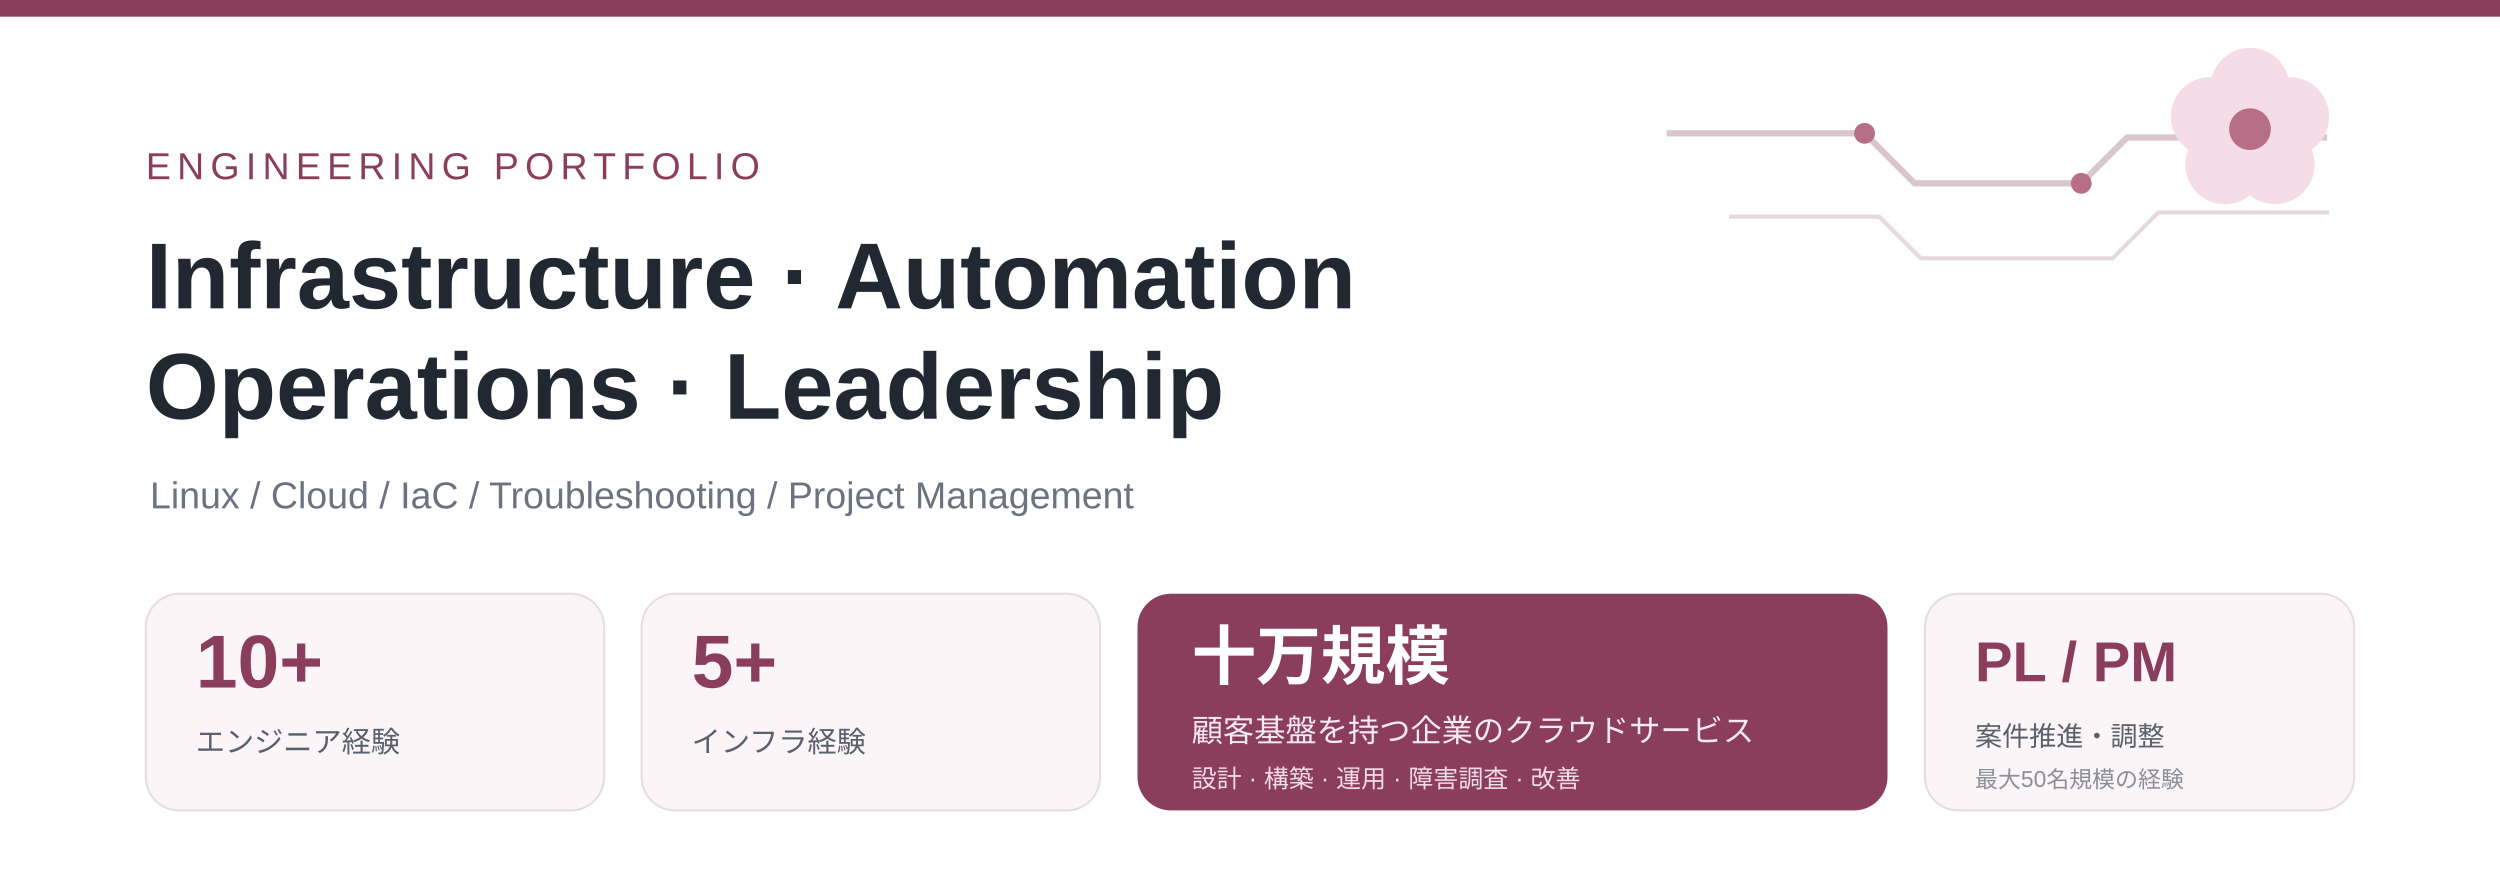
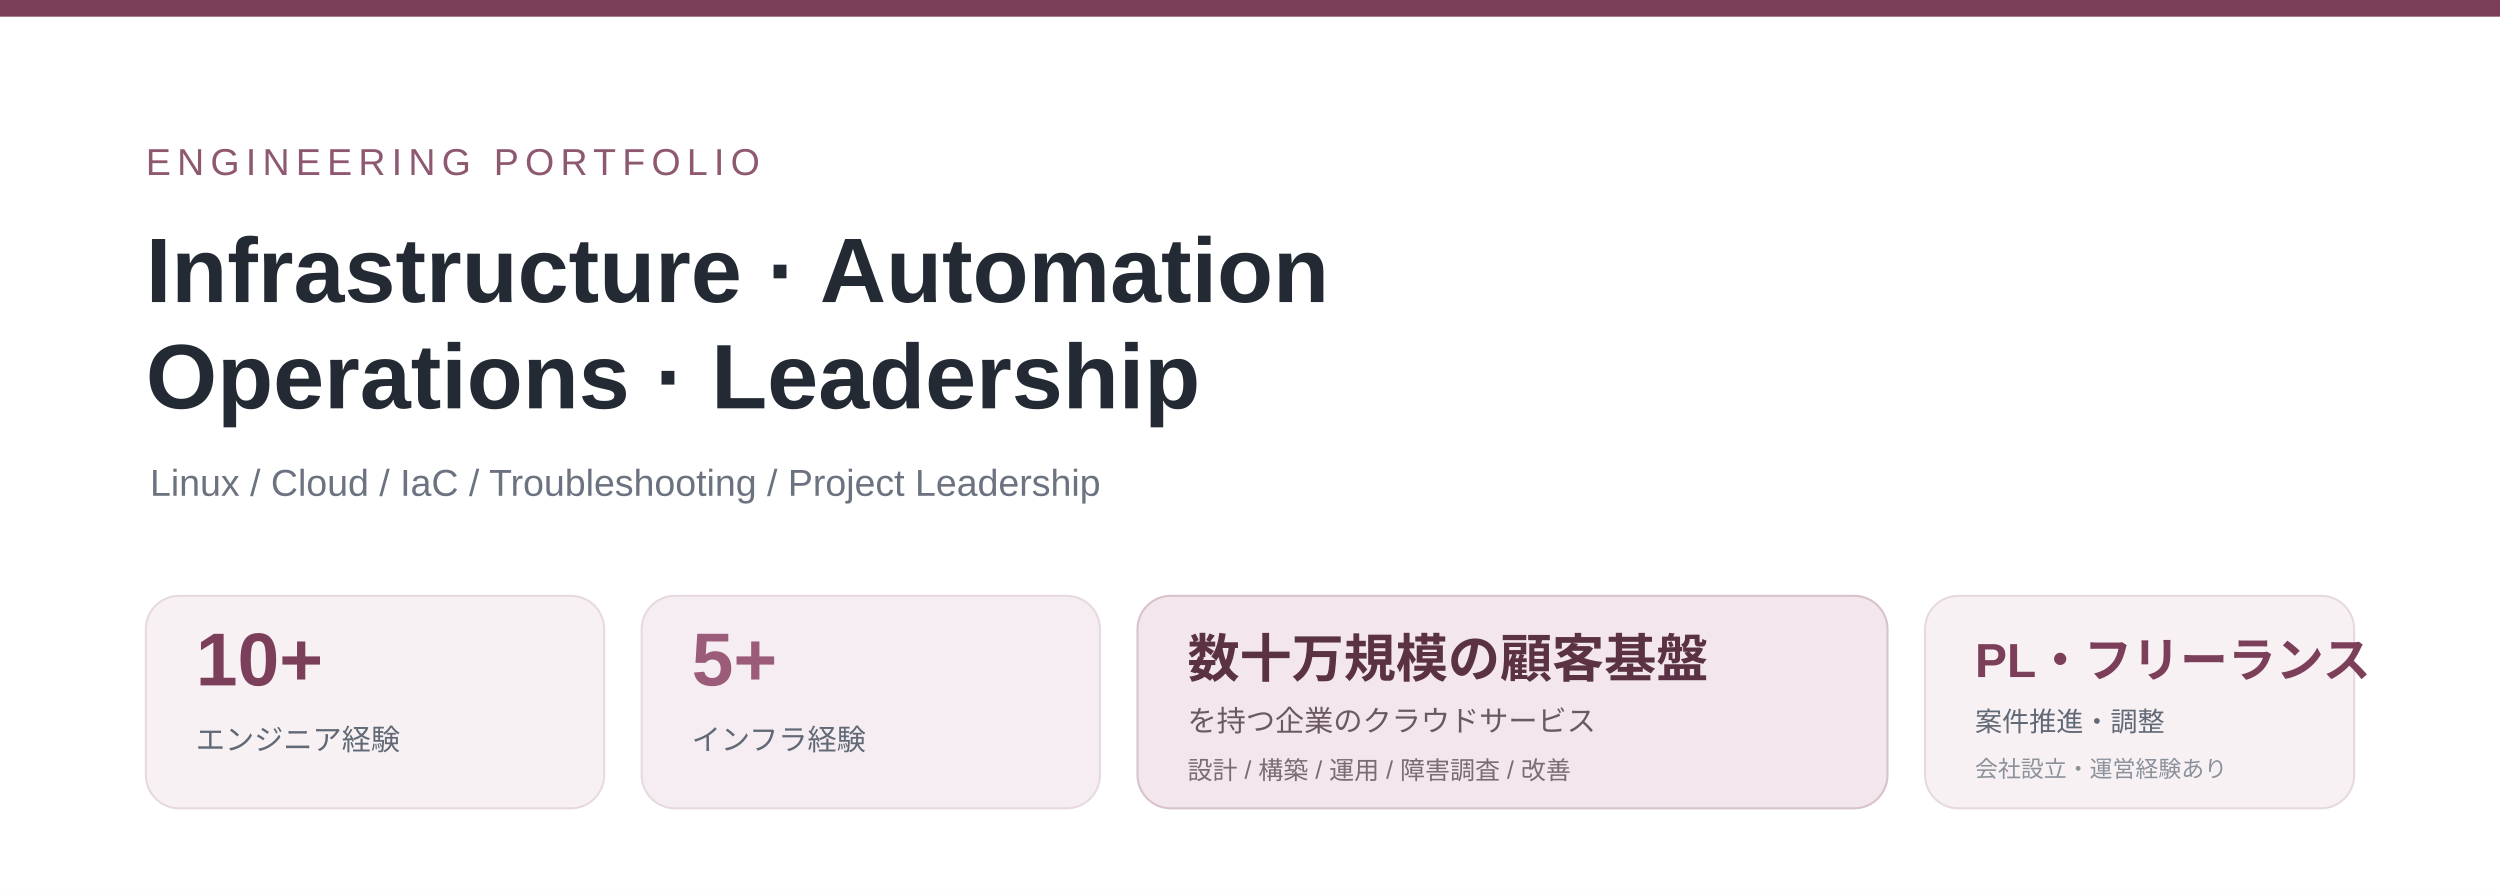
<svg xmlns="http://www.w3.org/2000/svg" width="1200" height="430" viewBox="0 0 1200 430">
  <rect width="1200" height="430" fill="#ffffff" />
-   <rect width="1200" height="8" fill="#8b3d5c" />
-   <path d="M800 64h95l24 24h80l22-22h96" fill="none" stroke="#d8c7ce" stroke-width="3" />
-   <path d="M830 104h72l20 20h92l22-22h82" fill="none" stroke="#e6d9de" stroke-width="2" />
-   <circle cx="895" cy="64" r="5" fill="#b76e87" />
-   <circle cx="999" cy="88" r="5" fill="#b76e87" />
-   <g transform="translate(1080 62)">
-     <circle cx="0" cy="-20" r="19" fill="#f5dce6" />
-     <circle cx="19" cy="-6" r="19" fill="#f5dce6" />
-     <circle cx="12" cy="17" r="19" fill="#f5dce6" />
-     <circle cx="-12" cy="17" r="19" fill="#f5dce6" />
-     <circle cx="-19" cy="-6" r="19" fill="#f5dce6" />
-     <circle cx="0" cy="0" r="10" fill="#b76e87" />
-   </g>
-   <text x="70" y="86" font-family="Arial,'Noto Sans JP',sans-serif" font-size="18" fill="#8b3d5c" letter-spacing="3">ENGINEERING PORTFOLIO</text>
-   <text x="70" y="148" font-family="Arial,'Noto Sans JP',sans-serif" font-size="45" font-weight="700" fill="#222831">Infrastructure · Automation</text>
-   <text x="70" y="201" font-family="Arial,'Noto Sans JP',sans-serif" font-size="45" font-weight="700" fill="#222831">Operations · Leadership</text>
-   <text x="72" y="244" font-family="Arial,'Noto Sans JP',sans-serif" font-size="18" fill="#6b7280">Linux / Cloud / IaC / Troubleshooting / Project Management</text>
-   <rect x="70" y="285" rx="16" width="220" height="104" fill="#fbf5f7" stroke="#eadbe1" />
-   <text x="94" y="330" font-family="Arial,sans-serif" font-size="36" font-weight="700" fill="#8b3d5c">10+</text>
-   <text x="94" y="361" font-family="Arial,'Noto Sans JP',sans-serif" font-size="14" fill="#59616d">エンジニア経験</text>
-   <rect x="308" y="285" rx="16" width="220" height="104" fill="#fbf5f7" stroke="#eadbe1" />
-   <text x="332" y="330" font-family="Arial,sans-serif" font-size="36" font-weight="700" fill="#8b3d5c">5+</text>
-   <text x="332" y="361" font-family="Arial,'Noto Sans JP',sans-serif" font-size="14" fill="#59616d">インフラ経験</text>
-   <rect x="546" y="285" rx="16" width="360" height="104" fill="#8b3d5c" />
-   <text x="572" y="326" font-family="Arial,'Noto Sans JP',sans-serif" font-size="31" font-weight="700" fill="#ffffff">十万規模</text>
-   <text x="572" y="356" font-family="Arial,'Noto Sans JP',sans-serif" font-size="15" fill="#f5eaf0">顧客基盤を持つ企業のクラウドサービス</text>
-   <text x="572" y="378" font-family="Arial,'Noto Sans JP',sans-serif" font-size="12" fill="#efdce5">設計 · 構築 · 運用 · 障害調査 · 改善</text>
-   <rect x="924" y="285" rx="16" width="206" height="104" fill="#fbf5f7" stroke="#eadbe1" />
-   <text x="948" y="327" font-family="Arial,sans-serif" font-size="27" font-weight="700" fill="#8b3d5c">PL / PM</text>
-   <text x="948" y="358" font-family="Arial,'Noto Sans JP',sans-serif" font-size="13" fill="#59616d">案件推進・調整</text>
-   <text x="948" y="378" font-family="Arial,'Noto Sans JP',sans-serif" font-size="11" fill="#8b8f97">最大50名規模の経験</text>
+   <rect x="0" y="0" width="1200" height="8" fill="#7C3F5A" />
+   <text x="70" y="84" font-family="Arial, 'Noto Sans JP', sans-serif" font-size="18" fill="#8E5870" letter-spacing="3">ENGINEERING PORTFOLIO</text>
+   <text x="70" y="145" font-family="Arial, 'Noto Sans JP', sans-serif" font-size="44" font-weight="700" fill="#232A34">Infrastructure · Automation</text>
+   <text x="70" y="196" font-family="Arial, 'Noto Sans JP', sans-serif" font-size="44" font-weight="700" fill="#232A34">Operations · Leadership</text>
+   <text x="72" y="238" font-family="Arial, 'Noto Sans JP', sans-serif" font-size="18" fill="#6B7280">Linux / Cloud / IaC / Troubleshooting / Project Leadership</text>
+   <rect x="70" y="286" rx="16" width="220" height="102" fill="#F8F1F4" stroke="#E6D9E0" />
+   <text x="94" y="329" font-family="Arial, sans-serif" font-size="36" font-weight="700" fill="#7C3F5A">10+</text>
+   <text x="94" y="360" font-family="Arial, 'Noto Sans JP', sans-serif" font-size="14" fill="#606975">エンジニア経験</text>
+   <rect x="308" y="286" rx="16" width="220" height="102" fill="#F5EDF1" stroke="#E6D9E0" />
+   <text x="332" y="329" font-family="Arial, sans-serif" font-size="36" font-weight="700" fill="#9A5C79">5+</text>
+   <text x="332" y="360" font-family="Arial, 'Noto Sans JP', sans-serif" font-size="14" fill="#606975">インフラ経験</text>
+   <rect x="546" y="286" rx="16" width="360" height="102" fill="#F3E6EC" stroke="#D8C2CC" />
+   <text x="570" y="325" font-family="Arial, 'Noto Sans JP', sans-serif" font-size="25" font-weight="700" fill="#5A3244">数十万規模の顧客基盤</text>
+   <text x="570" y="351" font-family="Arial, 'Noto Sans JP', sans-serif" font-size="14" fill="#6A5963">を持つ企業のクラウドサービス</text>
+   <text x="570" y="374" font-family="Arial, 'Noto Sans JP', sans-serif" font-size="12" fill="#7A6C74">設計 / 構築 / 運用 / 障害調査 / 改善</text>
+   <rect x="924" y="286" rx="16" width="206" height="102" fill="#F8F1F4" stroke="#E6D9E0" />
+   <text x="948" y="325" font-family="Arial, 'Noto Sans JP', sans-serif" font-size="23" font-weight="700" fill="#7C3F5A">PL・フリーランス</text>
+   <text x="948" y="351" font-family="Arial, 'Noto Sans JP', sans-serif" font-size="13" fill="#606975">案件推進・調整</text>
+   <text x="948" y="373" font-family="Arial, 'Noto Sans JP', sans-serif" font-size="11" fill="#8B919A">会社設立・運営経験あり</text>
</svg>
